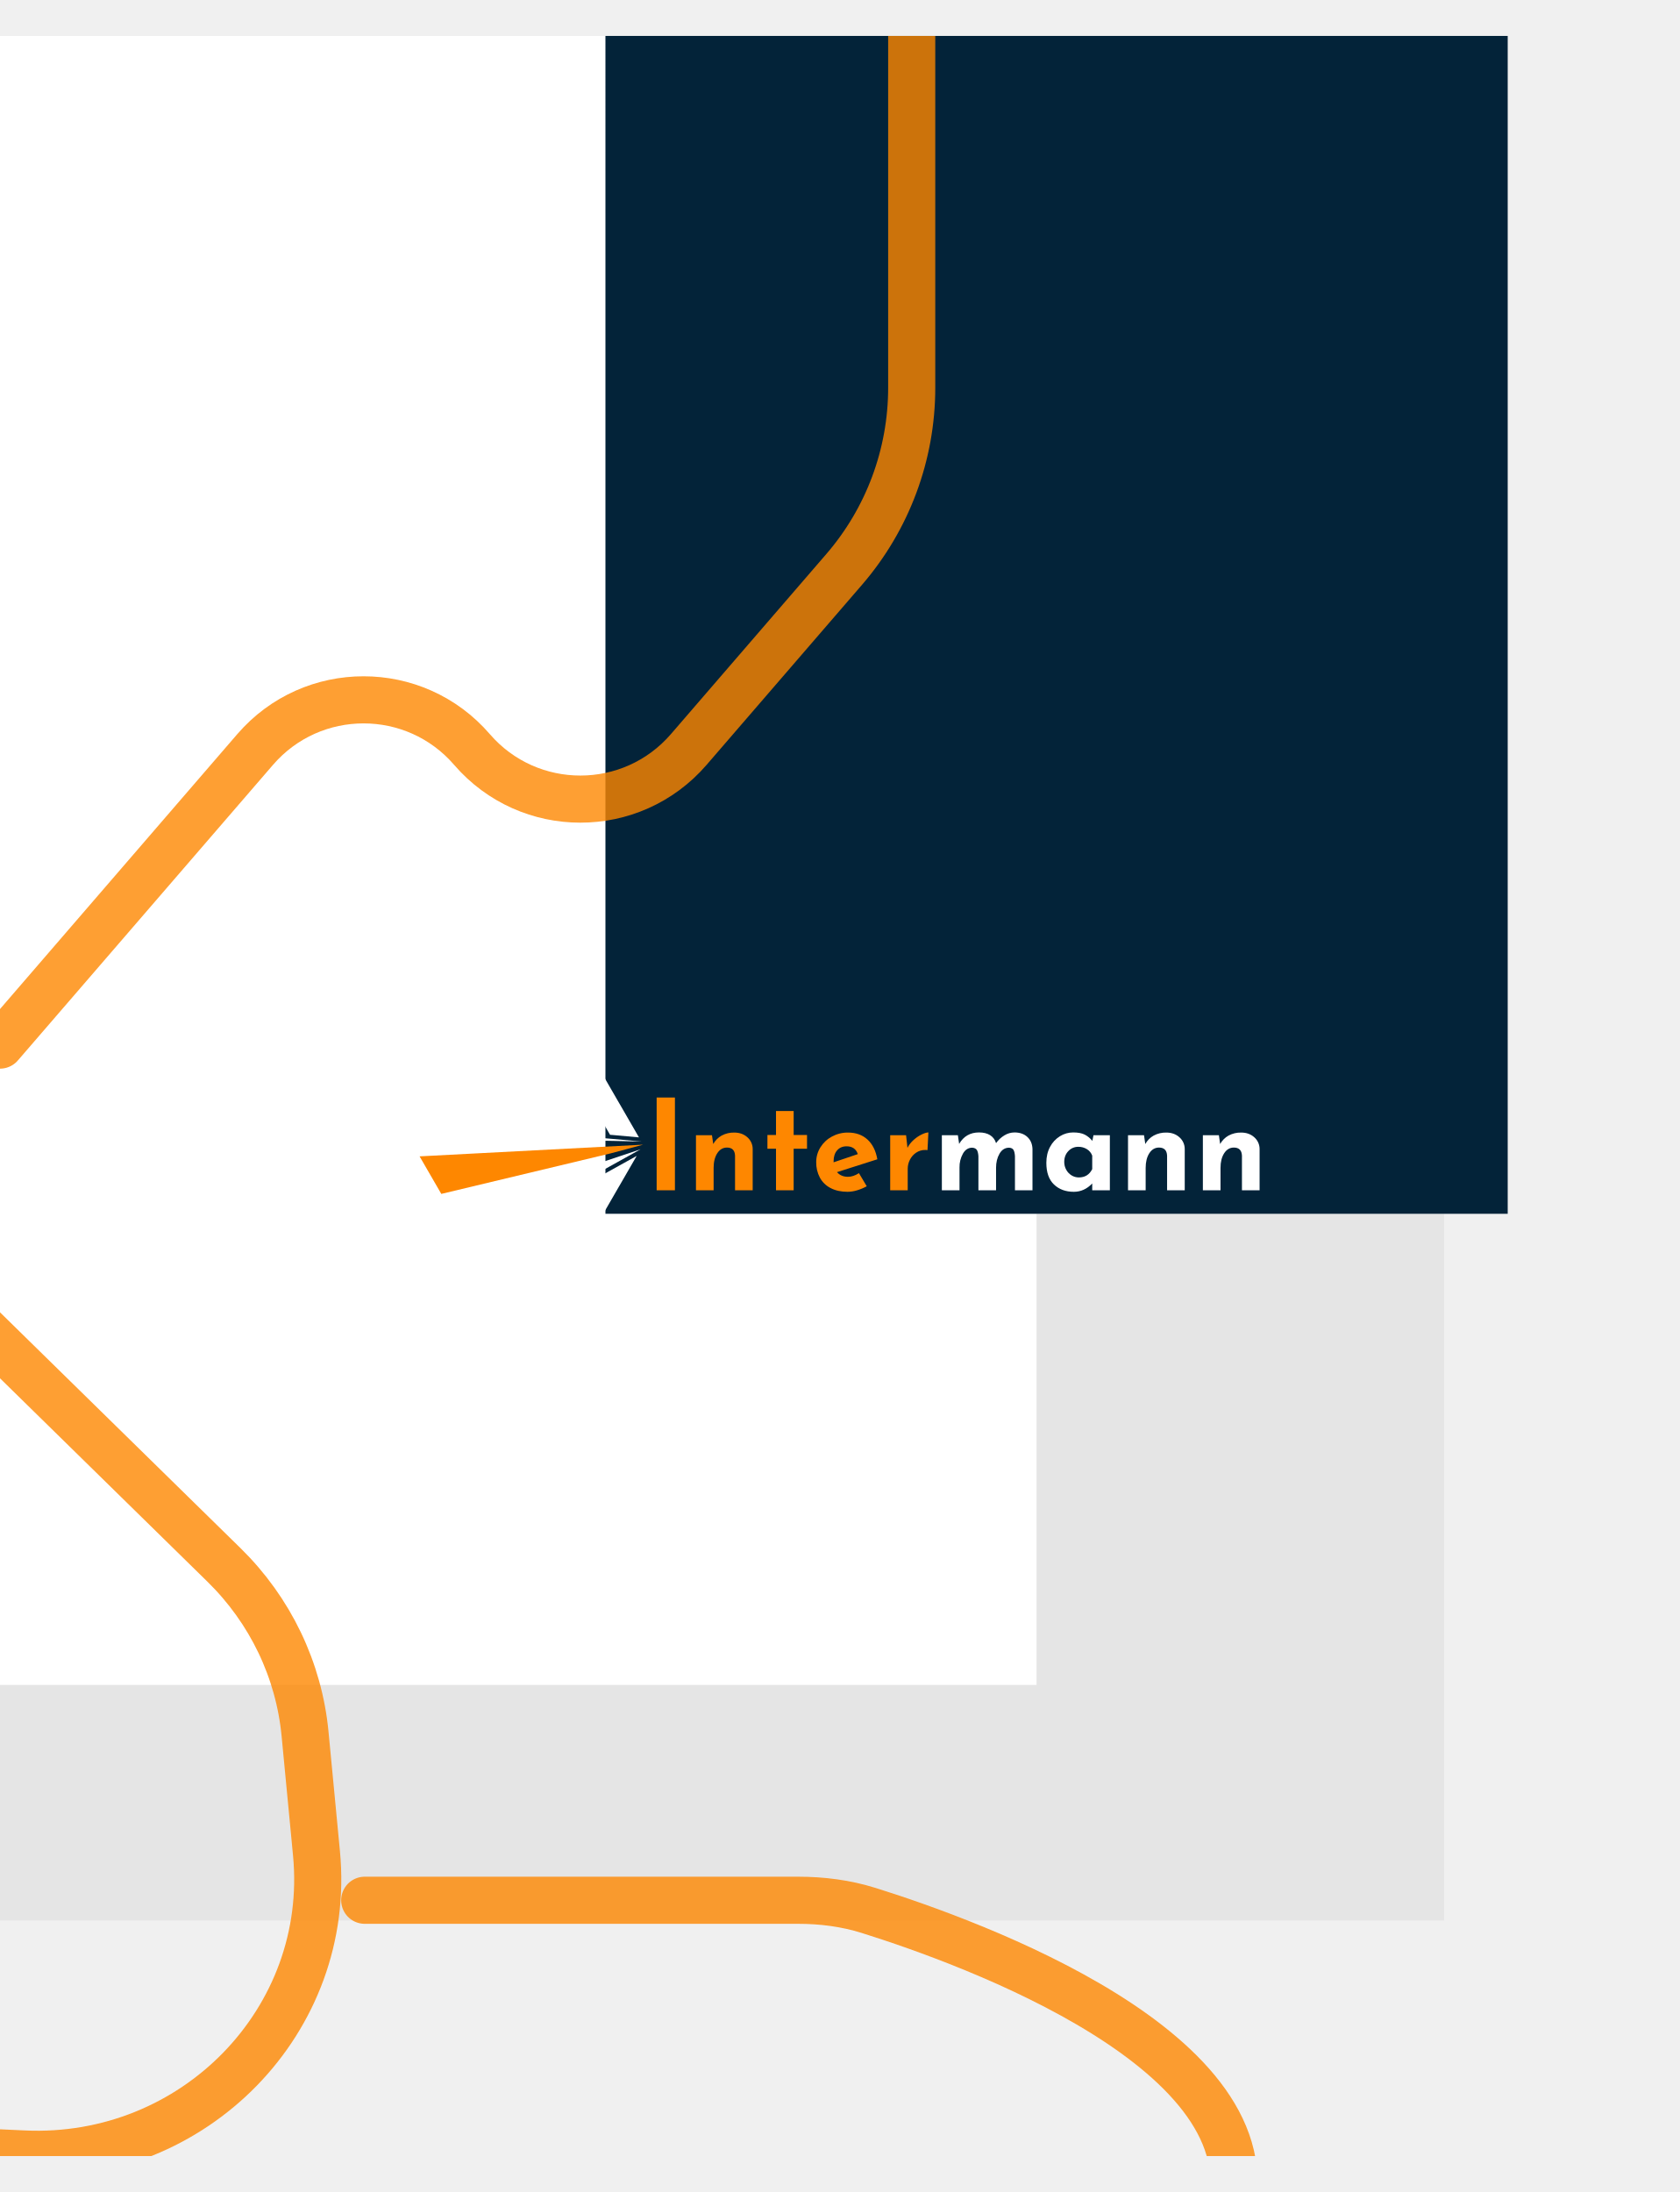
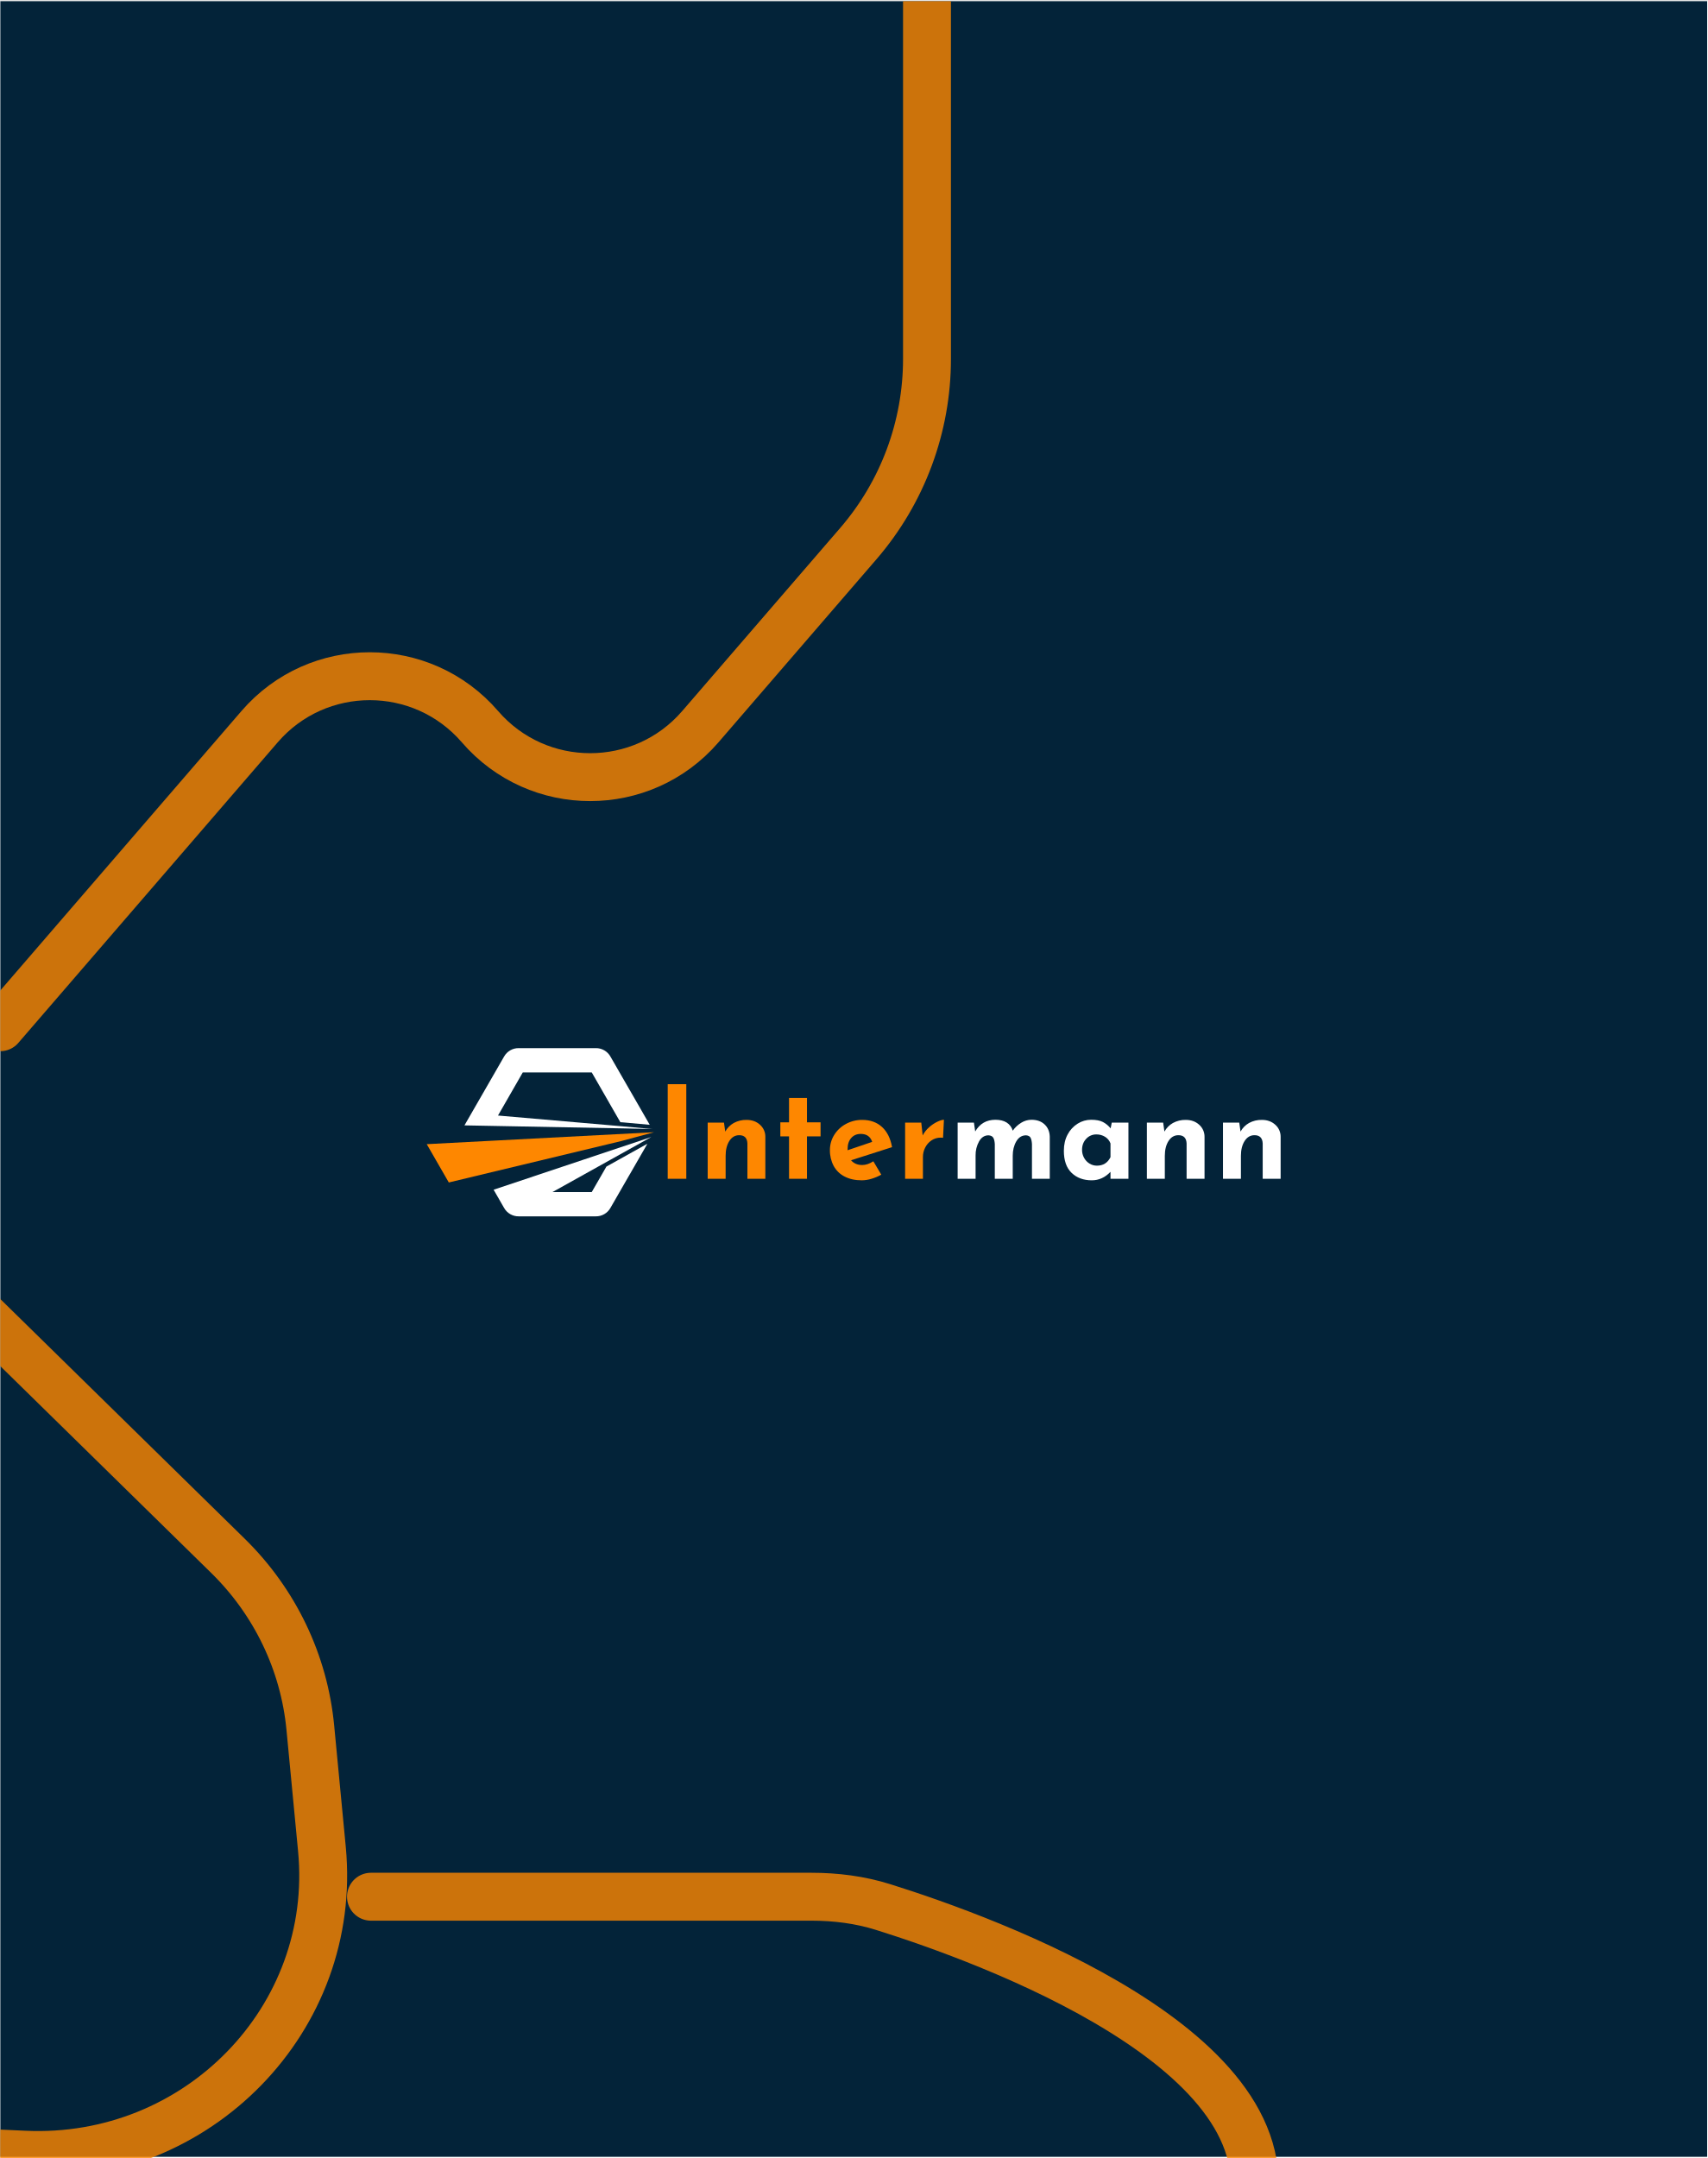
- <svg xmlns="http://www.w3.org/2000/svg" width="613" height="800" viewBox="0 0 713 900" fill="none">
-   <rect width="613" height="800" fill="#E5E5E5" />
-   <g clip-path="url(#clip0_606_2)">
-     <rect width="440" height="700" fill="white" />
-     <g filter="url(#filter0_b_606_2)">
-       <rect width="455.796" height="503.524" transform="matrix(-1 0 0 1 712.797 -3.52368)" fill="#032339" />
+ <svg xmlns="http://www.w3.org/2000/svg" width="713" height="901" viewBox="0 0 713 901" fill="none">
+   <rect width="713" height="901" fill="#E5E5E5" />
+   <g clip-path="url(#clip0_922_333)">
+     <rect width="1440" height="903" transform="translate(0.0859375 0.5)" fill="white" />
+     <g filter="url(#filter0_b_922_333)">
+       <rect width="712.796" height="903.524" transform="matrix(-1 0 0 1 712.882 -3.02344)" fill="#032339" />
    </g>
    <g opacity="0.8">
-       <path d="M387.01 -0V149.362C387.01 177.668 376.835 205.031 358.341 226.459L292.369 302.9C268.124 330.992 224.585 330.992 200.34 302.9V302.9C176.095 274.808 132.556 274.808 108.311 302.9L0.006 428.39" stroke="#FE8700" stroke-width="20" stroke-linecap="round" stroke-linejoin="round" />
-       <path d="M-22.473 533.797L95.116 649.094C114.743 668.339 126.903 693.699 129.495 720.797L134.345 771.5C141.11 842.218 82.487 902.443 10.126 899.115L-11.829 898.105" stroke="#FE8700" stroke-width="20" stroke-linecap="round" stroke-linejoin="round" />
-       <path d="M154.82 791.409L338.71 791.409C348.903 791.409 358.973 792.677 368.7 795.725C412.789 809.542 540.216 855.826 522.102 924.458" stroke="#FE8700" stroke-width="20" stroke-linecap="round" stroke-linejoin="round" />
+       <path d="M387.096 0.5V149.862C387.096 178.168 376.921 205.531 358.427 226.96L292.455 303.4C268.21 331.492 224.671 331.492 200.426 303.4V303.4C176.181 275.308 132.642 275.308 108.397 303.4L0.092 428.891" stroke="#FE8700" stroke-width="20" stroke-linecap="round" stroke-linejoin="round" />
+       <path d="M-22.387 534.298L95.202 649.594C114.829 668.839 126.989 694.2 129.581 721.298L134.431 772C141.195 842.718 82.573 902.944 10.212 899.615L-11.744 898.605" stroke="#FE8700" stroke-width="20" stroke-linecap="round" stroke-linejoin="round" />
+       <path d="M154.906 791.909L338.796 791.909C348.989 791.909 359.059 793.177 368.786 796.225C412.875 810.042 540.302 856.326 522.188 924.958" stroke="#FE8700" stroke-width="20" stroke-linecap="round" stroke-linejoin="round" />
    </g>
-     <path fill-rule="evenodd" clip-rule="evenodd" d="M178.111 475.621C181.18 480.935 184.252 486.249 187.326 491.561L259.244 474.349L273.015 470.658L178.111 475.621Z" fill="#FE8700" />
-     <path fill-rule="evenodd" clip-rule="evenodd" d="M271.87 472.643L206.039 494.579L210.393 502.121C211.001 503.208 211.891 504.11 212.969 504.733C214.048 505.355 215.274 505.675 216.519 505.658H248.715C249.96 505.675 251.186 505.355 252.265 504.733C253.343 504.11 254.233 503.207 254.84 502.121L262.905 488.153L262.913 488.158L270.258 475.438L253.137 484.947L247.015 495.552H230.629L254.734 482.162L271.87 472.643Z" fill="white" />
-     <path fill-rule="evenodd" clip-rule="evenodd" d="M260.454 469.063L272.251 469.333L272.246 469.324L259.962 468.211L207.871 463.707L218.219 445.764H247.014L254.189 458.191V458.211L258.961 466.477L260.095 466.556L271.231 467.566L262.913 453.158L262.904 453.163L254.84 439.195C254.232 438.108 253.342 437.206 252.264 436.584C251.186 435.961 249.959 435.642 248.714 435.659H216.519C215.273 435.642 214.047 435.961 212.969 436.584C211.89 437.206 211 438.109 210.393 439.196L202.328 453.164C199.263 458.464 196.926 462.501 193.865 467.803L260.454 469.063Z" fill="white" />
-     <path d="M430.625 465.469C432.907 465.469 434.735 466.111 436.108 467.395C437.481 468.679 438.204 470.373 438.276 472.477V490.025H430.839V475.58C430.767 474.403 430.571 473.521 430.25 472.932C429.929 472.344 429.305 472.014 428.378 471.942C426.63 471.942 425.266 472.79 424.285 474.484C423.304 476.178 422.814 478.166 422.814 480.449V490.025H415.324V475.58C415.252 474.403 415.038 473.521 414.682 472.932C414.325 472.344 413.665 472.014 412.702 471.942C411.026 471.942 409.706 472.79 408.743 474.484C407.755 476.276 407.257 478.296 407.299 480.342V490.025H399.809V466.646H406.605L407.14 470.337C409.03 467.091 411.848 465.468 415.593 465.468C417.483 465.468 419.044 465.852 420.274 466.619C421.513 467.397 422.419 468.607 422.815 470.016C423.759 468.676 424.97 467.546 426.373 466.699C427.651 465.906 429.122 465.481 430.625 465.469ZM471.124 466.646V490.025H463.634V487.136C461.387 489.49 458.784 490.667 455.824 490.667C452.364 490.667 449.555 489.633 447.397 487.565C445.238 485.497 444.159 482.429 444.16 478.362C444.16 475.794 444.686 473.539 445.738 471.595C446.708 469.739 448.159 468.178 449.938 467.074C451.623 466.022 453.57 465.466 455.556 465.469C457.624 465.469 459.265 465.781 460.477 466.405C461.72 467.055 462.813 467.957 463.686 469.054L464.168 466.646L471.124 466.646ZM457.964 484.568C460.567 484.568 462.458 483.391 463.635 481.037V475.313C463.216 474.183 462.436 473.224 461.415 472.584C460.301 471.889 459.008 471.536 457.695 471.568C456.907 471.558 456.125 471.715 455.401 472.029C454.677 472.342 454.028 472.805 453.496 473.387C452.336 474.6 451.757 476.133 451.757 477.988C451.746 479.158 452.041 480.311 452.613 481.332C453.148 482.311 453.932 483.133 454.887 483.712C455.813 484.278 456.878 484.574 457.963 484.568H457.964ZM495.092 465.522C497.303 465.522 499.149 466.182 500.629 467.502C501.348 468.127 501.924 468.9 502.317 469.768C502.71 470.636 502.91 471.578 502.904 472.531V490.025H495.414V475.313C495.307 473.03 494.166 471.889 491.99 471.889C490.278 471.889 488.905 472.691 487.871 474.296C486.836 475.901 486.319 477.97 486.319 480.502V490.025H478.829V466.646H485.624L486.159 470.391C486.985 468.887 488.218 467.645 489.715 466.806C491.365 465.917 493.219 465.475 495.092 465.522ZM526.871 465.522C529.082 465.522 530.928 466.182 532.408 467.502C533.127 468.127 533.703 468.9 534.095 469.768C534.488 470.636 534.688 471.578 534.682 472.531V490.025H527.192V475.313C527.085 473.03 525.944 471.889 523.768 471.889C522.056 471.889 520.683 472.691 519.648 474.296C518.614 475.901 518.096 477.97 518.096 480.502V490.025H510.606V466.646H517.401L517.936 470.391C518.762 468.887 519.995 467.645 521.493 466.806C523.143 465.917 524.997 465.475 526.871 465.522Z" fill="white" />
-     <path d="M286.498 450.649V490.025H278.74V450.649H286.498ZM311.696 465.522C313.907 465.522 315.753 466.182 317.233 467.502C317.952 468.127 318.528 468.9 318.92 469.768C319.313 470.636 319.513 471.578 319.507 472.531V490.025H312.017V475.313C311.91 473.03 310.769 471.889 308.593 471.889C306.881 471.889 305.508 472.691 304.473 474.296C303.439 475.901 302.922 477.97 302.922 480.502V490.025H295.432V466.646H302.227L302.762 470.391C303.589 468.886 304.821 467.644 306.32 466.806C307.969 465.917 309.823 465.475 311.696 465.522ZM336.895 456.374V466.539H342.566V472.37H336.895V490.025H329.405V472.37H325.767V466.539H329.405V456.374H336.895ZM359.954 484.301C361.452 484.301 363.003 483.784 364.608 482.749L367.924 488.313C366.635 489.029 365.272 489.603 363.858 490.025C362.542 490.436 361.172 490.653 359.792 490.667C357.01 490.667 354.612 490.141 352.597 489.089C350.655 488.109 349.06 486.56 348.022 484.648C346.961 482.63 346.428 480.375 346.471 478.095C346.457 475.863 347.078 473.673 348.263 471.782C349.463 469.852 351.152 468.274 353.158 467.208C355.244 466.08 357.582 465.5 359.953 465.522C363.306 465.522 366.061 466.503 368.219 468.465C370.376 470.427 371.776 473.227 372.418 476.865L355.298 482.322C356.44 483.641 357.991 484.301 359.953 484.301H359.954ZM359.365 471.354C357.689 471.354 356.351 471.925 355.353 473.066C354.354 474.207 353.855 475.741 353.854 477.666V478.147L364.125 474.67C363.377 472.459 361.79 471.354 359.364 471.354H359.365ZM385.206 471.996C385.871 470.718 386.769 469.575 387.853 468.625C388.886 467.688 390.048 466.904 391.304 466.298C392.481 465.745 393.408 465.469 394.086 465.469L393.711 472.959C393.41 472.917 393.106 472.899 392.802 472.905C391.392 472.879 390.009 473.29 388.843 474.082C387.721 474.844 386.817 475.886 386.221 477.105C385.63 478.275 385.318 479.566 385.312 480.877V490.025H377.875V466.646H384.616L385.206 471.996Z" fill="#FE8700" />
+     <path fill-rule="evenodd" clip-rule="evenodd" d="M178.198 477.706C181.267 483.038 184.339 488.37 187.413 493.7L259.331 476.43L273.102 472.727L178.198 477.706Z" fill="#FE8700" />
+     <path fill-rule="evenodd" clip-rule="evenodd" d="M271.956 474.719L206.126 496.727L210.48 504.294C211.088 505.385 211.978 506.29 213.056 506.915C214.135 507.54 215.361 507.86 216.606 507.843H248.802C250.047 507.86 251.273 507.54 252.351 506.915C253.43 506.29 254.32 505.385 254.927 504.294L262.992 490.28L263 490.285L270.345 477.522L253.224 487.064L247.102 497.703H230.716L254.821 484.269L271.956 474.719Z" fill="white" />
+     <path fill-rule="evenodd" clip-rule="evenodd" d="M260.54 471.127L272.337 471.397L272.332 471.389L260.048 470.271L207.957 465.752L218.305 447.75H247.1L254.275 460.219V460.239L259.047 468.532L260.18 468.611L271.317 469.624L262.999 455.169L262.99 455.174L254.926 441.159C254.318 440.069 253.428 439.163 252.35 438.539C251.272 437.914 250.045 437.594 248.8 437.611H216.604C215.359 437.594 214.133 437.914 213.055 438.539C211.976 439.164 211.086 440.069 210.479 441.16L202.414 455.174C199.349 460.492 197.012 464.542 193.951 469.862L260.54 471.127Z" fill="white" />
+     <path d="M430.714 467.52C432.996 467.52 434.824 468.165 436.197 469.453C437.57 470.741 438.293 472.441 438.364 474.552V492.159H430.928V477.666C430.856 476.485 430.66 475.599 430.339 475.009C430.018 474.418 429.394 474.087 428.467 474.015C426.719 474.015 425.355 474.865 424.374 476.565C423.393 478.265 422.902 480.26 422.902 482.55V492.159H415.412V477.666C415.341 476.485 415.127 475.599 414.77 475.009C414.414 474.418 413.754 474.087 412.791 474.015C411.115 474.015 409.795 474.865 408.832 476.565C407.844 478.363 407.346 480.39 407.387 482.443V492.159H399.897V468.701H406.694L407.229 472.404C409.119 469.148 411.937 467.52 415.682 467.52C417.572 467.52 419.132 467.904 420.363 468.674C421.602 469.454 422.508 470.669 422.904 472.082C423.848 470.738 425.059 469.605 426.462 468.754C427.739 467.959 429.21 467.532 430.714 467.52ZM471.213 468.701V492.159H463.723V489.259C461.476 491.621 458.873 492.802 455.913 492.802C452.453 492.803 449.644 491.765 447.486 489.69C445.327 487.615 444.248 484.537 444.249 480.457C444.249 477.88 444.775 475.617 445.827 473.666C446.797 471.805 448.248 470.238 450.027 469.131C451.712 468.076 453.658 467.517 455.645 467.521C457.713 467.521 459.353 467.834 460.565 468.46C461.808 469.111 462.902 470.016 463.775 471.117L464.257 468.702L471.213 468.701ZM458.053 486.683C460.656 486.683 462.547 485.503 463.724 483.141V477.397C463.305 476.264 462.524 475.301 461.503 474.66C460.39 473.962 459.097 473.608 457.784 473.64C456.996 473.63 456.214 473.787 455.49 474.102C454.766 474.416 454.117 474.881 453.584 475.465C452.425 476.681 451.845 478.22 451.845 480.081C451.835 481.255 452.13 482.412 452.701 483.436C453.237 484.419 454.021 485.243 454.975 485.825C455.902 486.392 456.967 486.689 458.052 486.683H458.053ZM495.181 467.574C497.392 467.574 499.238 468.236 500.718 469.56C501.437 470.187 502.013 470.962 502.406 471.833C502.799 472.704 502.999 473.65 502.993 474.606V492.159H495.503V477.397C495.396 475.107 494.255 473.962 492.079 473.962C490.367 473.962 488.994 474.767 487.96 476.377C486.925 477.988 486.408 480.063 486.408 482.604V492.159H478.918V468.701H485.713L486.248 472.459C487.074 470.95 488.307 469.703 489.804 468.862C491.454 467.97 493.307 467.526 495.181 467.574ZM526.96 467.574C529.171 467.574 531.017 468.236 532.497 469.56C533.216 470.187 533.791 470.963 534.184 471.833C534.576 472.704 534.777 473.65 534.771 474.606V492.159H527.281V477.397C527.174 475.107 526.032 473.962 523.857 473.962C522.145 473.962 520.772 474.767 519.737 476.377C518.703 477.988 518.185 480.063 518.185 482.604V492.159H510.695V468.701H517.489L518.024 472.459C518.851 470.949 520.084 469.703 521.582 468.862C523.232 467.97 525.086 467.526 526.96 467.574Z" fill="white" />
+     <path d="M286.586 452.651V492.158H278.828V452.651H286.586ZM311.784 467.574C313.995 467.574 315.841 468.236 317.321 469.56C318.04 470.187 318.616 470.962 319.008 471.833C319.401 472.704 319.601 473.65 319.595 474.606V492.158H312.105V477.397C311.998 475.107 310.857 473.962 308.681 473.962C306.969 473.962 305.596 474.767 304.561 476.377C303.527 477.987 303.01 480.063 303.01 482.604V492.158H295.52V468.701H302.315L302.85 472.459C303.676 470.949 304.909 469.703 306.407 468.862C308.057 467.97 309.911 467.526 311.784 467.574ZM336.982 458.395V468.594H342.653V474.445H336.982V492.158H329.492V474.445H325.854V468.594H329.492V458.395H336.982ZM360.042 486.415C361.54 486.415 363.091 485.896 364.696 484.858L368.012 490.441C366.723 491.159 365.359 491.735 363.946 492.158C362.63 492.571 361.26 492.788 359.88 492.803C357.098 492.803 354.7 492.275 352.684 491.219C350.743 490.236 349.148 488.681 348.11 486.764C347.049 484.738 346.516 482.476 346.559 480.189C346.545 477.949 347.166 475.752 348.351 473.855C349.55 471.918 351.239 470.334 353.246 469.265C355.332 468.133 357.67 467.551 360.041 467.574C363.393 467.574 366.149 468.558 368.306 470.526C370.464 472.494 371.864 475.304 372.506 478.954L355.386 484.429C356.527 485.753 358.079 486.415 360.041 486.415H360.042ZM359.453 473.425C357.777 473.425 356.439 473.997 355.441 475.143C354.442 476.288 353.942 477.826 353.942 479.758V480.241L364.213 476.752C363.464 474.534 361.878 473.425 359.452 473.425H359.453ZM385.294 474.069C385.959 472.786 386.857 471.64 387.941 470.687C388.974 469.747 390.136 468.96 391.392 468.352C392.569 467.797 393.496 467.52 394.174 467.52L393.799 475.035C393.498 474.993 393.194 474.975 392.89 474.981C391.48 474.955 390.097 475.367 388.931 476.162C387.809 476.927 386.905 477.972 386.309 479.195C385.718 480.369 385.406 481.664 385.4 482.979V492.158H377.963V468.701H384.704L385.294 474.069Z" fill="#FE8700" />
  </g>
  <defs>
-     <filter id="filter0_b_606_2" x="-74" y="-77.524" width="860.797" height="1051.52" filterUnits="userSpaceOnUse" color-interpolation-filters="sRGB">
+     <filter id="filter0_b_922_333" x="-73.914" y="-77.023" width="860.796" height="1051.52" filterUnits="userSpaceOnUse" color-interpolation-filters="sRGB">
      <feFlood flood-opacity="0" result="BackgroundImageFix" />
      <feGaussianBlur in="BackgroundImage" stdDeviation="37" />
-       <feComposite in2="SourceAlpha" operator="in" result="effect1_backgroundBlur_606_2" />
-       <feBlend mode="normal" in="SourceGraphic" in2="effect1_backgroundBlur_606_2" result="shape" />
+       <feComposite in2="SourceAlpha" operator="in" result="effect1_backgroundBlur_922_333" />
+       <feBlend mode="normal" in="SourceGraphic" in2="effect1_backgroundBlur_922_333" result="shape" />
    </filter>
-     <clipPath id="clip0_606_2">
-       <rect width="640" height="900" fill="white" />
+     <clipPath id="clip0_922_333">
+       <rect width="1440" height="903" fill="white" transform="translate(0.0859375 0.5)" />
    </clipPath>
  </defs>
</svg>
